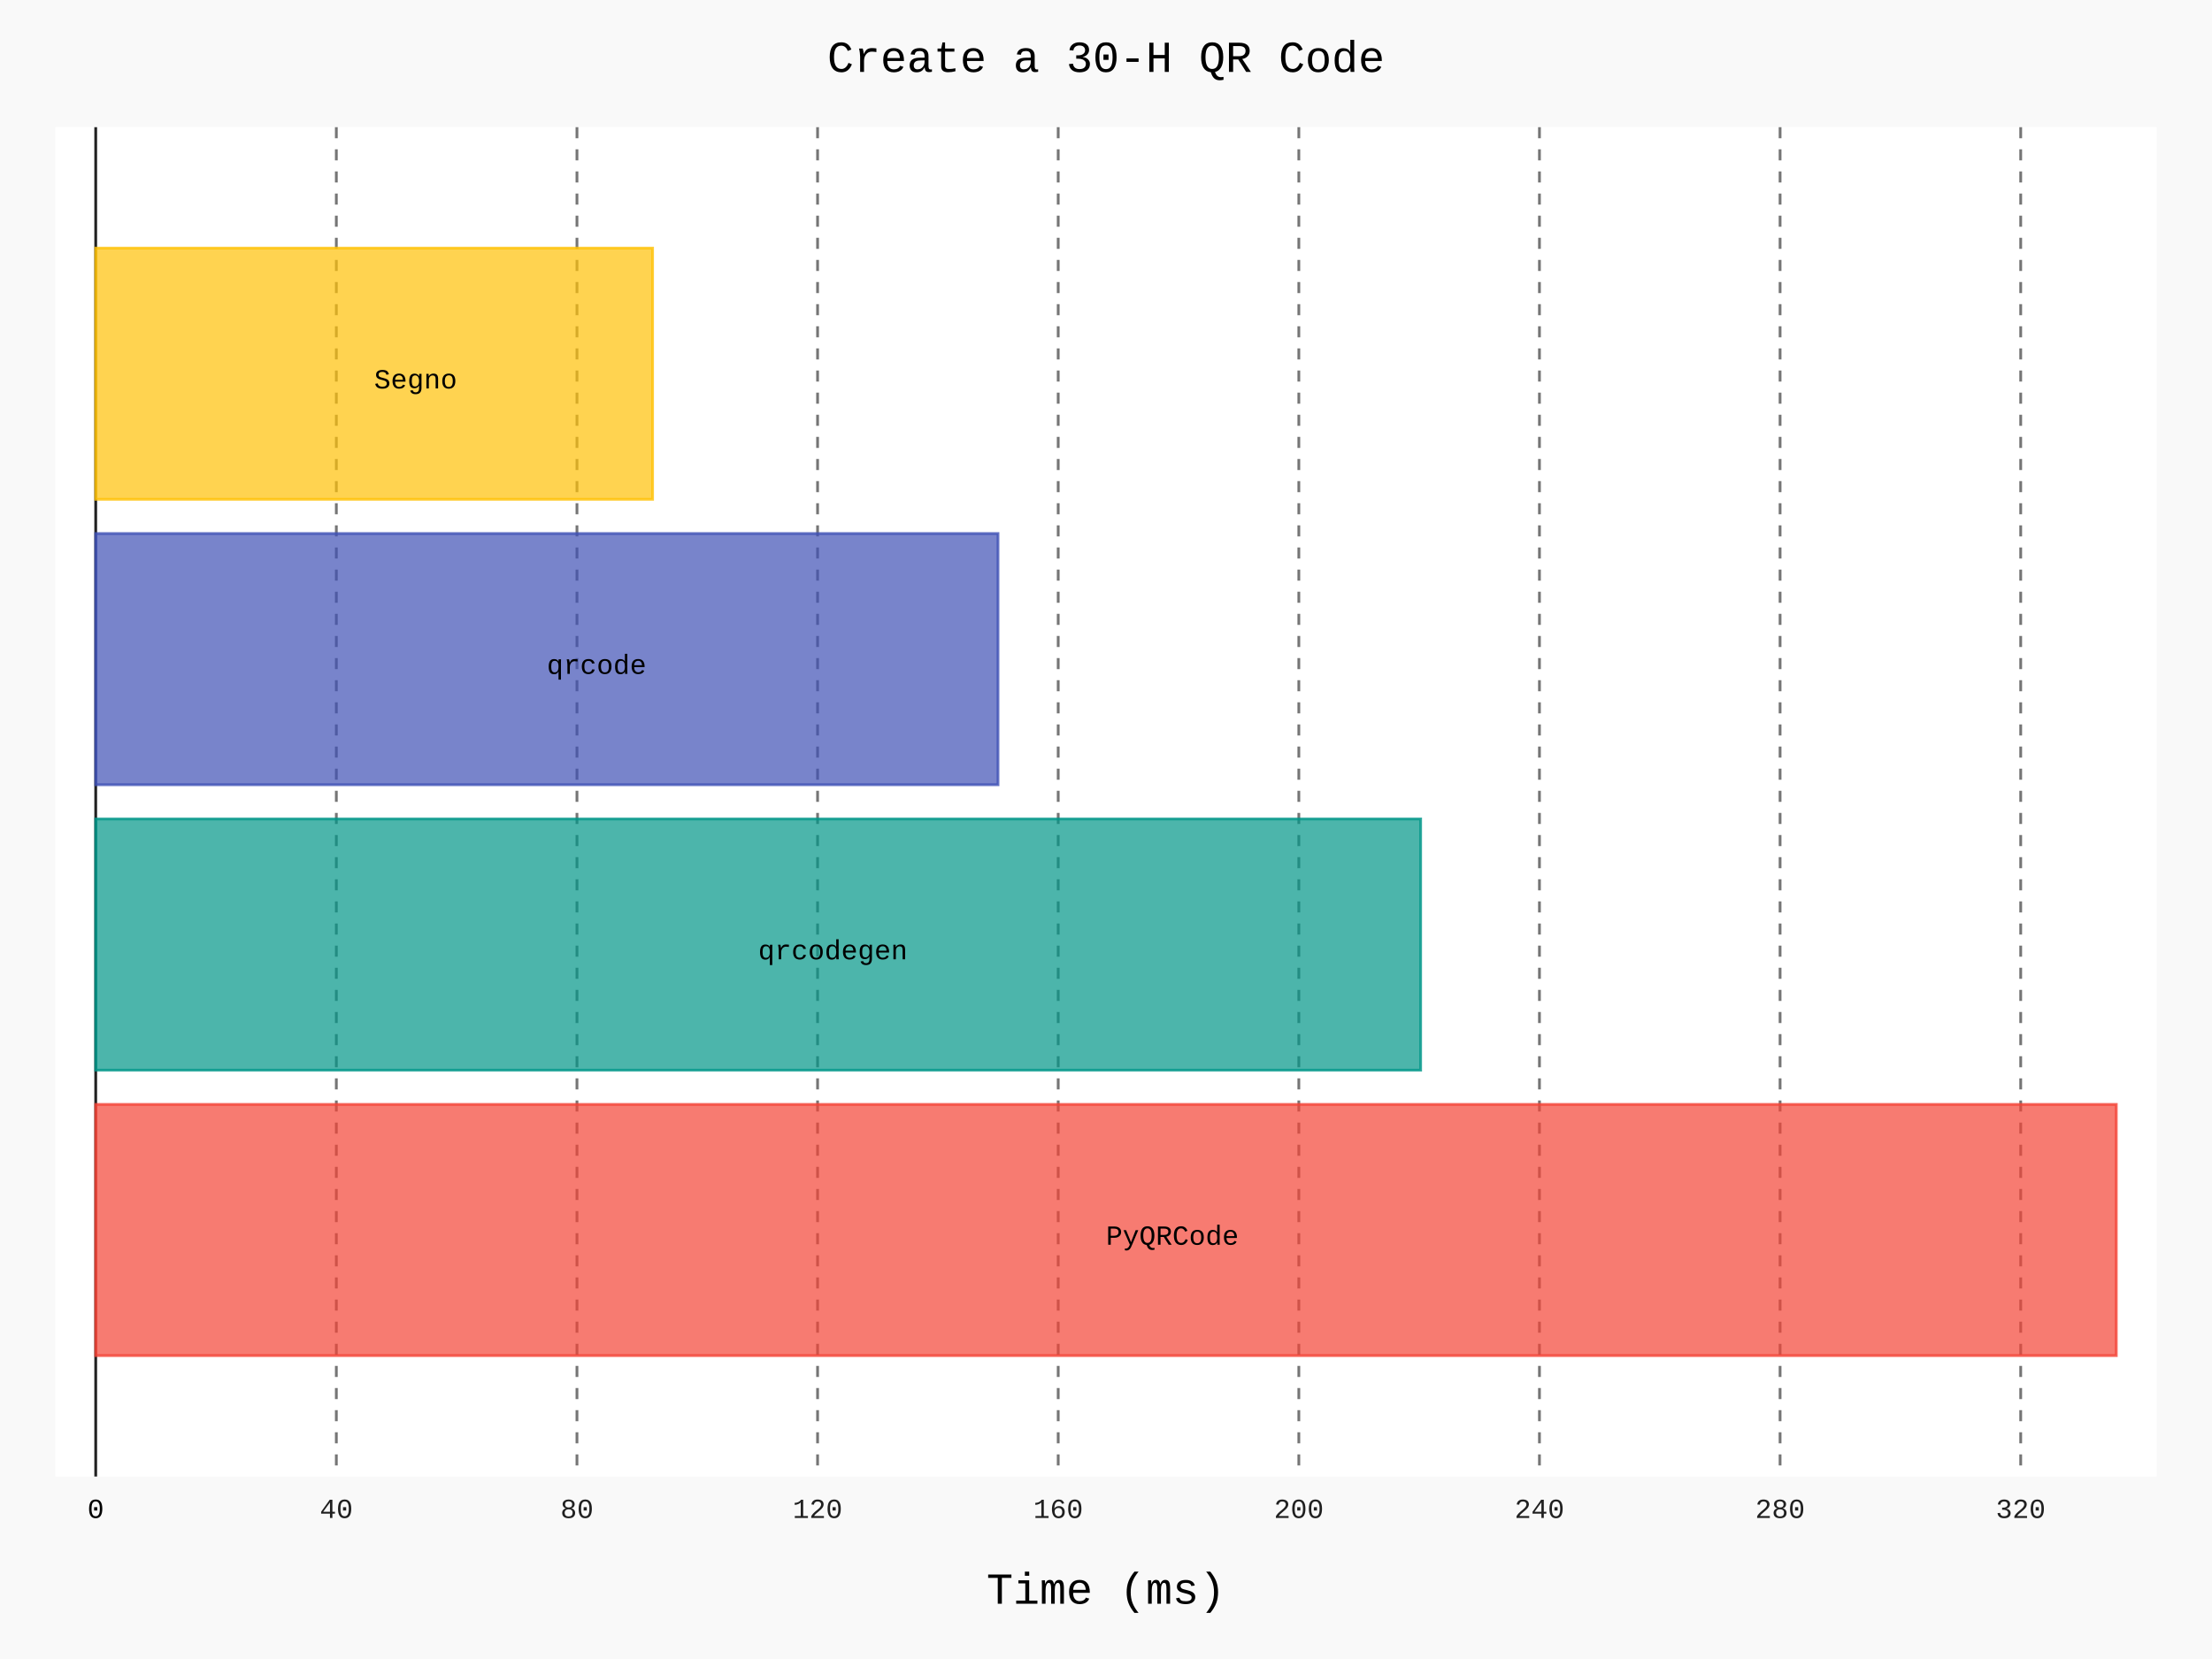
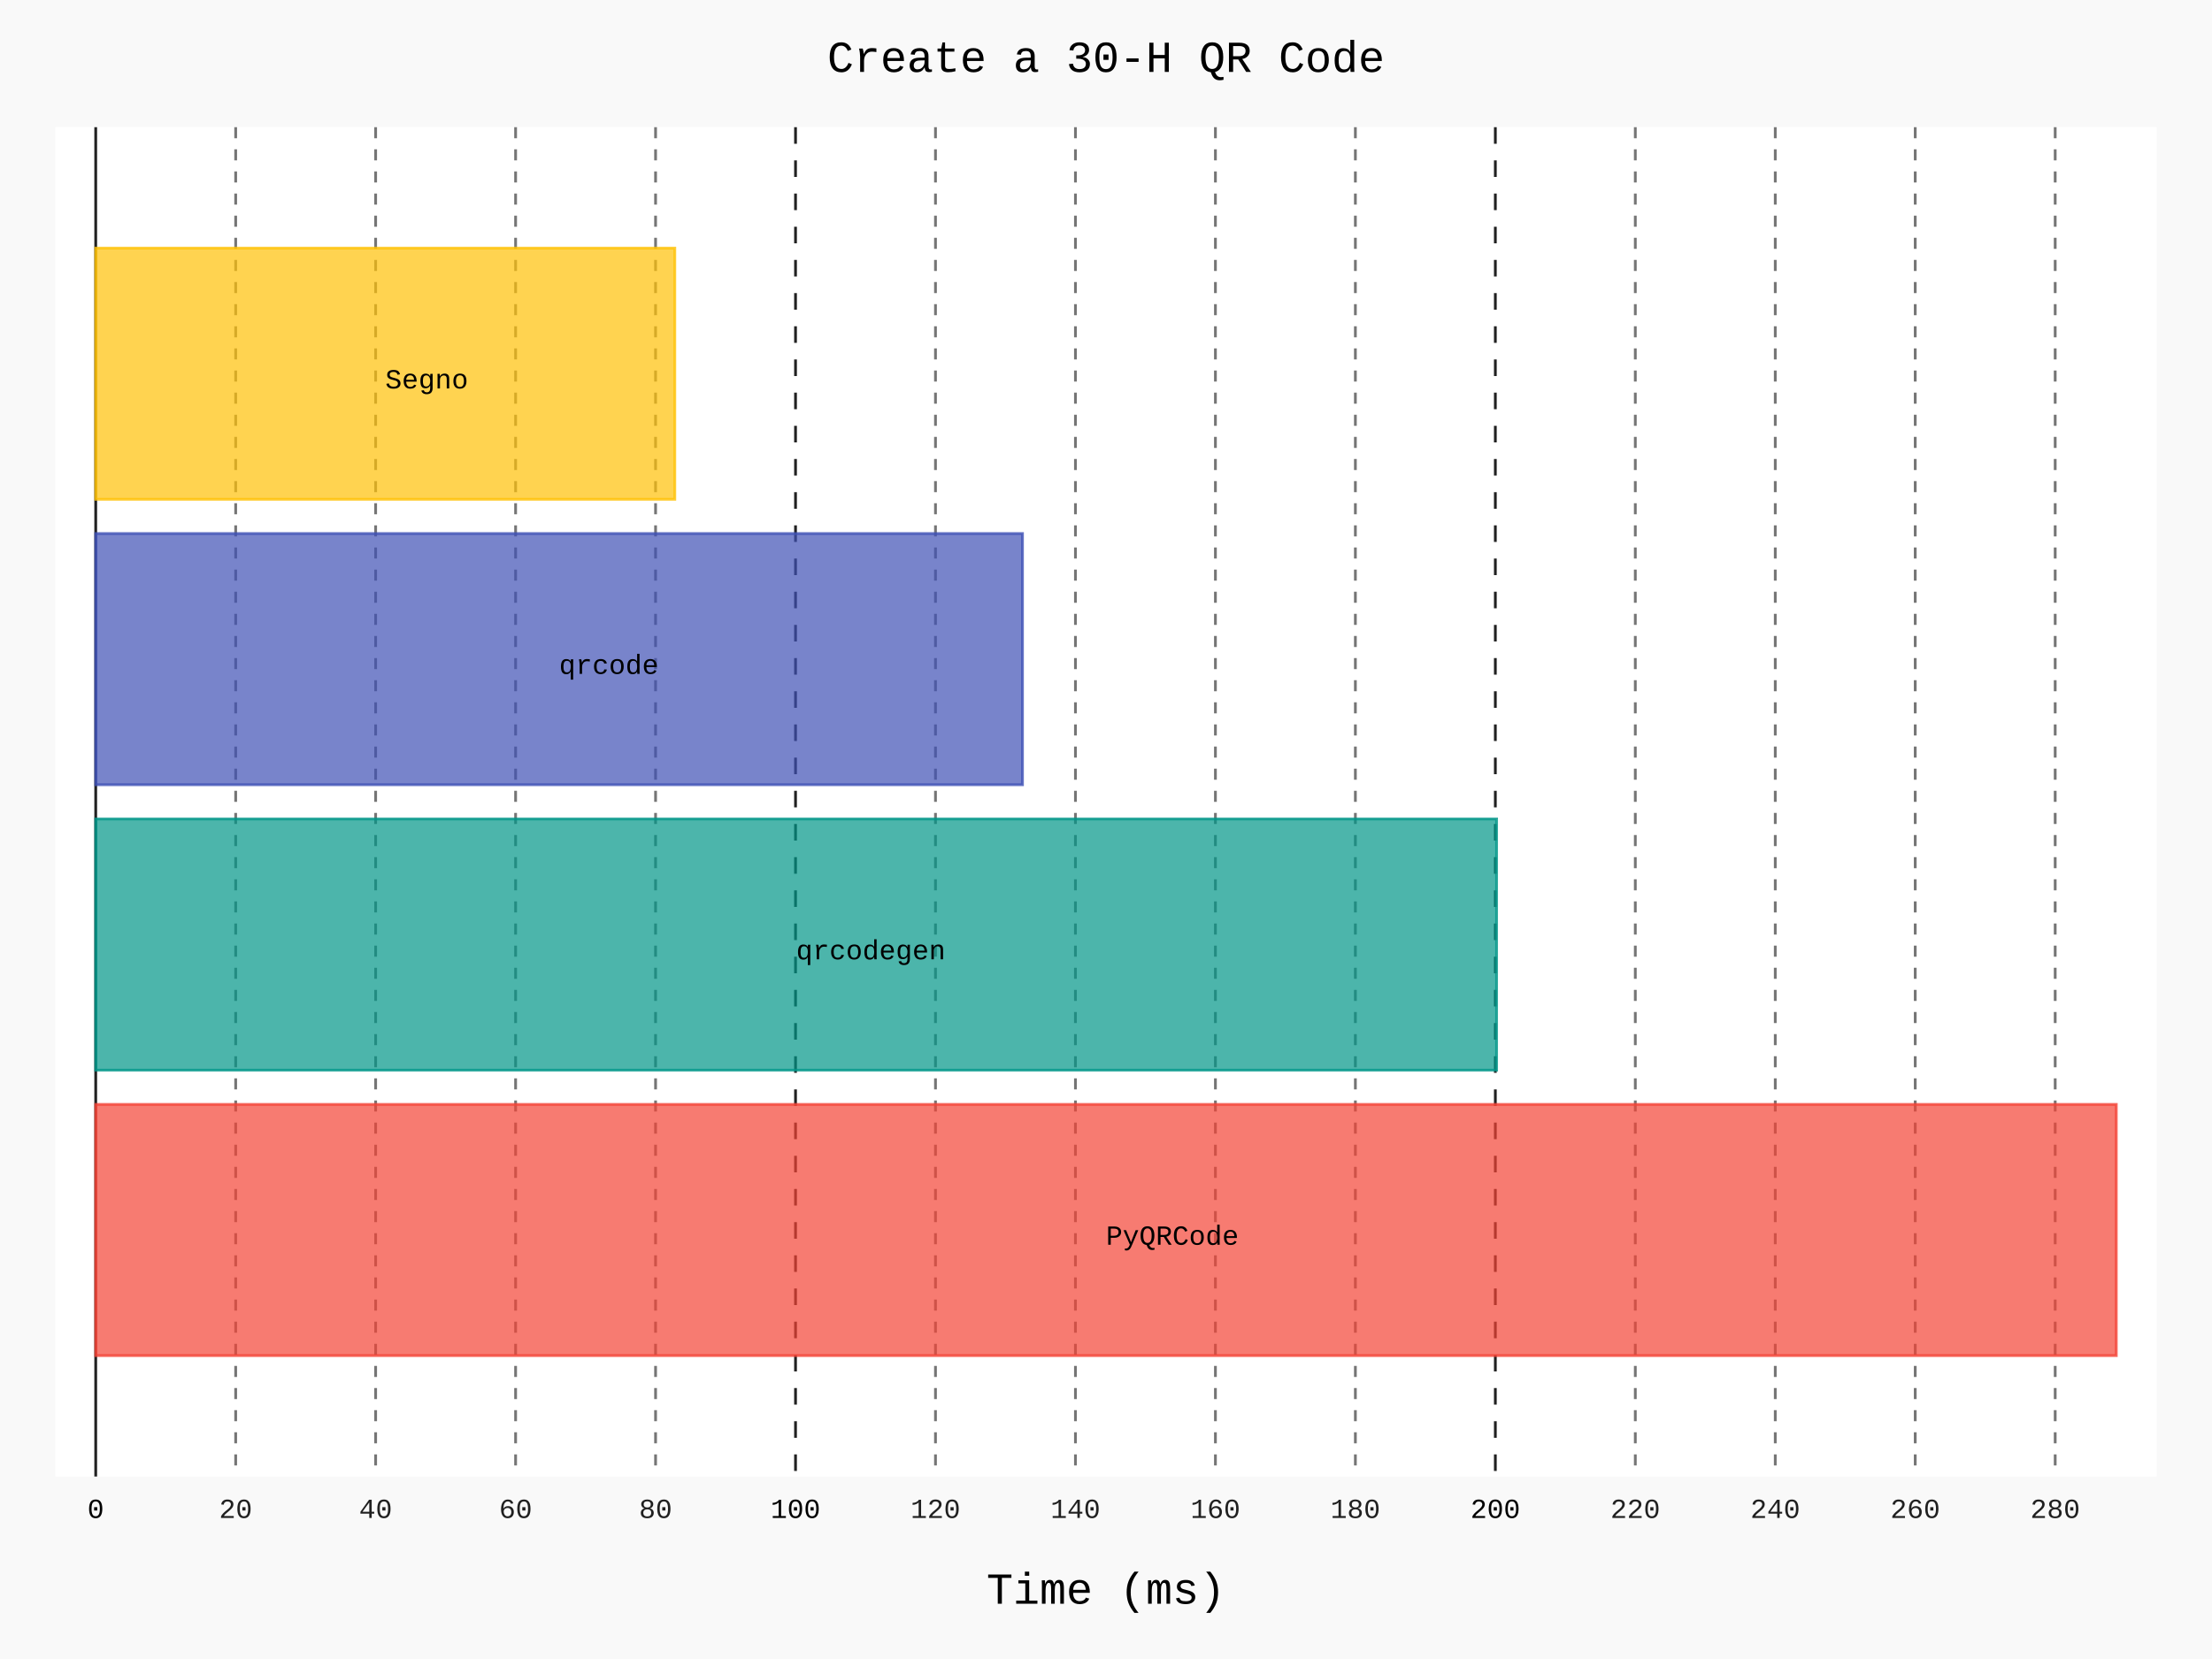
- <svg xmlns="http://www.w3.org/2000/svg" class="pygal-chart" id="chart-80baad98-56f7-45bc-922c-7434fcd038d8" viewBox="0 0 800 600">
+ <svg xmlns="http://www.w3.org/2000/svg" class="pygal-chart" id="chart-964a6936-3f42-42aa-a77b-42ec32fcdf95" viewBox="0 0 800 600">
  <defs>
-     <style type="text/css">#chart-80baad98-56f7-45bc-922c-7434fcd038d8{-webkit-user-select:none;-webkit-font-smoothing:antialiased;font-family:Consolas,"Liberation Mono",Menlo,Courier,monospace}#chart-80baad98-56f7-45bc-922c-7434fcd038d8 .title{font-family:Consolas,"Liberation Mono",Menlo,Courier,monospace;font-size:16px}#chart-80baad98-56f7-45bc-922c-7434fcd038d8 .legends .legend text{font-family:Consolas,"Liberation Mono",Menlo,Courier,monospace;font-size:14px}#chart-80baad98-56f7-45bc-922c-7434fcd038d8 .axis text{font-family:Consolas,"Liberation Mono",Menlo,Courier,monospace;font-size:10px}#chart-80baad98-56f7-45bc-922c-7434fcd038d8 .axis text.major{font-family:Consolas,"Liberation Mono",Menlo,Courier,monospace;font-size:10px}#chart-80baad98-56f7-45bc-922c-7434fcd038d8 .text-overlay text.value{font-family:Consolas,"Liberation Mono",Menlo,Courier,monospace;font-size:16px}#chart-80baad98-56f7-45bc-922c-7434fcd038d8 .text-overlay text.label{font-family:Consolas,"Liberation Mono",Menlo,Courier,monospace;font-size:10px}#chart-80baad98-56f7-45bc-922c-7434fcd038d8 .tooltip{font-family:Consolas,"Liberation Mono",Menlo,Courier,monospace;font-size:14px}#chart-80baad98-56f7-45bc-922c-7434fcd038d8 text.no_data{font-family:Consolas,"Liberation Mono",Menlo,Courier,monospace;font-size:64px}
- #chart-80baad98-56f7-45bc-922c-7434fcd038d8{background-color:rgba(249,249,249,1)}#chart-80baad98-56f7-45bc-922c-7434fcd038d8 path,#chart-80baad98-56f7-45bc-922c-7434fcd038d8 line,#chart-80baad98-56f7-45bc-922c-7434fcd038d8 rect,#chart-80baad98-56f7-45bc-922c-7434fcd038d8 circle{-webkit-transition:150ms;-moz-transition:150ms;transition:150ms}#chart-80baad98-56f7-45bc-922c-7434fcd038d8 .graph &gt; .background{fill:rgba(249,249,249,1)}#chart-80baad98-56f7-45bc-922c-7434fcd038d8 .plot &gt; .background{fill:rgba(255,255,255,1)}#chart-80baad98-56f7-45bc-922c-7434fcd038d8 .graph{fill:rgba(0,0,0,.87)}#chart-80baad98-56f7-45bc-922c-7434fcd038d8 text.no_data{fill:rgba(0,0,0,1)}#chart-80baad98-56f7-45bc-922c-7434fcd038d8 .title{fill:rgba(0,0,0,1)}#chart-80baad98-56f7-45bc-922c-7434fcd038d8 .legends .legend text{fill:rgba(0,0,0,.87)}#chart-80baad98-56f7-45bc-922c-7434fcd038d8 .legends .legend:hover text{fill:rgba(0,0,0,1)}#chart-80baad98-56f7-45bc-922c-7434fcd038d8 .axis .line{stroke:rgba(0,0,0,1)}#chart-80baad98-56f7-45bc-922c-7434fcd038d8 .axis .guide.line{stroke:rgba(0,0,0,.54)}#chart-80baad98-56f7-45bc-922c-7434fcd038d8 .axis .major.line{stroke:rgba(0,0,0,.87)}#chart-80baad98-56f7-45bc-922c-7434fcd038d8 .axis text.major{fill:rgba(0,0,0,1)}#chart-80baad98-56f7-45bc-922c-7434fcd038d8 .axis.y .guides:hover .guide.line,#chart-80baad98-56f7-45bc-922c-7434fcd038d8 .line-graph .axis.x .guides:hover .guide.line,#chart-80baad98-56f7-45bc-922c-7434fcd038d8 .stackedline-graph .axis.x .guides:hover .guide.line,#chart-80baad98-56f7-45bc-922c-7434fcd038d8 .xy-graph .axis.x .guides:hover .guide.line{stroke:rgba(0,0,0,1)}#chart-80baad98-56f7-45bc-922c-7434fcd038d8 .axis .guides:hover text{fill:rgba(0,0,0,1)}#chart-80baad98-56f7-45bc-922c-7434fcd038d8 .reactive{fill-opacity:.7;stroke-opacity:.8}#chart-80baad98-56f7-45bc-922c-7434fcd038d8 .ci{stroke:rgba(0,0,0,.87)}#chart-80baad98-56f7-45bc-922c-7434fcd038d8 .reactive.active,#chart-80baad98-56f7-45bc-922c-7434fcd038d8 .active .reactive{fill-opacity:.8;stroke-opacity:.9;stroke-width:4}#chart-80baad98-56f7-45bc-922c-7434fcd038d8 .ci .reactive.active{stroke-width:1.5}#chart-80baad98-56f7-45bc-922c-7434fcd038d8 .series text{fill:rgba(0,0,0,1)}#chart-80baad98-56f7-45bc-922c-7434fcd038d8 .tooltip rect{fill:rgba(255,255,255,1);stroke:rgba(0,0,0,1);-webkit-transition:opacity 150ms;-moz-transition:opacity 150ms;transition:opacity 150ms}#chart-80baad98-56f7-45bc-922c-7434fcd038d8 .tooltip .label{fill:rgba(0,0,0,.87)}#chart-80baad98-56f7-45bc-922c-7434fcd038d8 .tooltip .label{fill:rgba(0,0,0,.87)}#chart-80baad98-56f7-45bc-922c-7434fcd038d8 .tooltip .legend{font-size:.8em;fill:rgba(0,0,0,.54)}#chart-80baad98-56f7-45bc-922c-7434fcd038d8 .tooltip .x_label{font-size:.6em;fill:rgba(0,0,0,1)}#chart-80baad98-56f7-45bc-922c-7434fcd038d8 .tooltip .xlink{font-size:.5em;text-decoration:underline}#chart-80baad98-56f7-45bc-922c-7434fcd038d8 .tooltip .value{font-size:1.5em}#chart-80baad98-56f7-45bc-922c-7434fcd038d8 .bound{font-size:.5em}#chart-80baad98-56f7-45bc-922c-7434fcd038d8 .max-value{font-size:.75em;fill:rgba(0,0,0,.54)}#chart-80baad98-56f7-45bc-922c-7434fcd038d8 .map-element{fill:rgba(255,255,255,1);stroke:rgba(0,0,0,.54) !important}#chart-80baad98-56f7-45bc-922c-7434fcd038d8 .map-element .reactive{fill-opacity:inherit;stroke-opacity:inherit}#chart-80baad98-56f7-45bc-922c-7434fcd038d8 .color-0,#chart-80baad98-56f7-45bc-922c-7434fcd038d8 .color-0 a:visited{stroke:#F44336;fill:#F44336}#chart-80baad98-56f7-45bc-922c-7434fcd038d8 .color-1,#chart-80baad98-56f7-45bc-922c-7434fcd038d8 .color-1 a:visited{stroke:#3F51B5;fill:#3F51B5}#chart-80baad98-56f7-45bc-922c-7434fcd038d8 .color-2,#chart-80baad98-56f7-45bc-922c-7434fcd038d8 .color-2 a:visited{stroke:#009688;fill:#009688}#chart-80baad98-56f7-45bc-922c-7434fcd038d8 .color-3,#chart-80baad98-56f7-45bc-922c-7434fcd038d8 .color-3 a:visited{stroke:#FFC107;fill:#FFC107}#chart-80baad98-56f7-45bc-922c-7434fcd038d8 .text-overlay .color-0 text{fill:black}#chart-80baad98-56f7-45bc-922c-7434fcd038d8 .text-overlay .color-1 text{fill:black}#chart-80baad98-56f7-45bc-922c-7434fcd038d8 .text-overlay .color-2 text{fill:black}#chart-80baad98-56f7-45bc-922c-7434fcd038d8 .text-overlay .color-3 text{fill:black}
- #chart-80baad98-56f7-45bc-922c-7434fcd038d8 text.no_data{text-anchor:middle}#chart-80baad98-56f7-45bc-922c-7434fcd038d8 .guide.line{fill:none}#chart-80baad98-56f7-45bc-922c-7434fcd038d8 .centered{text-anchor:middle}#chart-80baad98-56f7-45bc-922c-7434fcd038d8 .title{text-anchor:middle}#chart-80baad98-56f7-45bc-922c-7434fcd038d8 .legends .legend text{fill-opacity:1}#chart-80baad98-56f7-45bc-922c-7434fcd038d8 .axis.x text{text-anchor:middle}#chart-80baad98-56f7-45bc-922c-7434fcd038d8 .axis.x:not(.web) text[transform]{text-anchor:start}#chart-80baad98-56f7-45bc-922c-7434fcd038d8 .axis.x:not(.web) text[transform].backwards{text-anchor:end}#chart-80baad98-56f7-45bc-922c-7434fcd038d8 .axis.y text{text-anchor:end}#chart-80baad98-56f7-45bc-922c-7434fcd038d8 .axis.y text[transform].backwards{text-anchor:start}#chart-80baad98-56f7-45bc-922c-7434fcd038d8 .axis.y2 text{text-anchor:start}#chart-80baad98-56f7-45bc-922c-7434fcd038d8 .axis.y2 text[transform].backwards{text-anchor:end}#chart-80baad98-56f7-45bc-922c-7434fcd038d8 .axis .guide.line{stroke-dasharray:4,4}#chart-80baad98-56f7-45bc-922c-7434fcd038d8 .axis .major.guide.line{stroke-dasharray:6,6}#chart-80baad98-56f7-45bc-922c-7434fcd038d8 .horizontal .axis.y .guide.line,#chart-80baad98-56f7-45bc-922c-7434fcd038d8 .horizontal .axis.y2 .guide.line,#chart-80baad98-56f7-45bc-922c-7434fcd038d8 .vertical .axis.x .guide.line{opacity:0}#chart-80baad98-56f7-45bc-922c-7434fcd038d8 .horizontal .axis.always_show .guide.line,#chart-80baad98-56f7-45bc-922c-7434fcd038d8 .vertical .axis.always_show .guide.line{opacity:1 !important}#chart-80baad98-56f7-45bc-922c-7434fcd038d8 .axis.y .guides:hover .guide.line,#chart-80baad98-56f7-45bc-922c-7434fcd038d8 .axis.y2 .guides:hover .guide.line,#chart-80baad98-56f7-45bc-922c-7434fcd038d8 .axis.x .guides:hover .guide.line{opacity:1}#chart-80baad98-56f7-45bc-922c-7434fcd038d8 .axis .guides:hover text{opacity:1}#chart-80baad98-56f7-45bc-922c-7434fcd038d8 .nofill{fill:none}#chart-80baad98-56f7-45bc-922c-7434fcd038d8 .subtle-fill{fill-opacity:.2}#chart-80baad98-56f7-45bc-922c-7434fcd038d8 .dot{stroke-width:1px;fill-opacity:1}#chart-80baad98-56f7-45bc-922c-7434fcd038d8 .dot.active{stroke-width:5px}#chart-80baad98-56f7-45bc-922c-7434fcd038d8 .dot.negative{fill:transparent}#chart-80baad98-56f7-45bc-922c-7434fcd038d8 text,#chart-80baad98-56f7-45bc-922c-7434fcd038d8 tspan{stroke:none !important}#chart-80baad98-56f7-45bc-922c-7434fcd038d8 .series text.active{opacity:1}#chart-80baad98-56f7-45bc-922c-7434fcd038d8 .tooltip rect{fill-opacity:.95;stroke-width:.5}#chart-80baad98-56f7-45bc-922c-7434fcd038d8 .tooltip text{fill-opacity:1}#chart-80baad98-56f7-45bc-922c-7434fcd038d8 .showable{visibility:hidden}#chart-80baad98-56f7-45bc-922c-7434fcd038d8 .showable.shown{visibility:visible}#chart-80baad98-56f7-45bc-922c-7434fcd038d8 .gauge-background{fill:rgba(229,229,229,1);stroke:none}#chart-80baad98-56f7-45bc-922c-7434fcd038d8 .bg-lines{stroke:rgba(249,249,249,1);stroke-width:2px}</style>
+     <style type="text/css">#chart-964a6936-3f42-42aa-a77b-42ec32fcdf95{-webkit-user-select:none;-webkit-font-smoothing:antialiased;font-family:Consolas,"Liberation Mono",Menlo,Courier,monospace}#chart-964a6936-3f42-42aa-a77b-42ec32fcdf95 .title{font-family:Consolas,"Liberation Mono",Menlo,Courier,monospace;font-size:16px}#chart-964a6936-3f42-42aa-a77b-42ec32fcdf95 .legends .legend text{font-family:Consolas,"Liberation Mono",Menlo,Courier,monospace;font-size:14px}#chart-964a6936-3f42-42aa-a77b-42ec32fcdf95 .axis text{font-family:Consolas,"Liberation Mono",Menlo,Courier,monospace;font-size:10px}#chart-964a6936-3f42-42aa-a77b-42ec32fcdf95 .axis text.major{font-family:Consolas,"Liberation Mono",Menlo,Courier,monospace;font-size:10px}#chart-964a6936-3f42-42aa-a77b-42ec32fcdf95 .text-overlay text.value{font-family:Consolas,"Liberation Mono",Menlo,Courier,monospace;font-size:16px}#chart-964a6936-3f42-42aa-a77b-42ec32fcdf95 .text-overlay text.label{font-family:Consolas,"Liberation Mono",Menlo,Courier,monospace;font-size:10px}#chart-964a6936-3f42-42aa-a77b-42ec32fcdf95 .tooltip{font-family:Consolas,"Liberation Mono",Menlo,Courier,monospace;font-size:14px}#chart-964a6936-3f42-42aa-a77b-42ec32fcdf95 text.no_data{font-family:Consolas,"Liberation Mono",Menlo,Courier,monospace;font-size:64px}
+ #chart-964a6936-3f42-42aa-a77b-42ec32fcdf95{background-color:rgba(249,249,249,1)}#chart-964a6936-3f42-42aa-a77b-42ec32fcdf95 path,#chart-964a6936-3f42-42aa-a77b-42ec32fcdf95 line,#chart-964a6936-3f42-42aa-a77b-42ec32fcdf95 rect,#chart-964a6936-3f42-42aa-a77b-42ec32fcdf95 circle{-webkit-transition:150ms;-moz-transition:150ms;transition:150ms}#chart-964a6936-3f42-42aa-a77b-42ec32fcdf95 .graph &gt; .background{fill:rgba(249,249,249,1)}#chart-964a6936-3f42-42aa-a77b-42ec32fcdf95 .plot &gt; .background{fill:rgba(255,255,255,1)}#chart-964a6936-3f42-42aa-a77b-42ec32fcdf95 .graph{fill:rgba(0,0,0,.87)}#chart-964a6936-3f42-42aa-a77b-42ec32fcdf95 text.no_data{fill:rgba(0,0,0,1)}#chart-964a6936-3f42-42aa-a77b-42ec32fcdf95 .title{fill:rgba(0,0,0,1)}#chart-964a6936-3f42-42aa-a77b-42ec32fcdf95 .legends .legend text{fill:rgba(0,0,0,.87)}#chart-964a6936-3f42-42aa-a77b-42ec32fcdf95 .legends .legend:hover text{fill:rgba(0,0,0,1)}#chart-964a6936-3f42-42aa-a77b-42ec32fcdf95 .axis .line{stroke:rgba(0,0,0,1)}#chart-964a6936-3f42-42aa-a77b-42ec32fcdf95 .axis .guide.line{stroke:rgba(0,0,0,.54)}#chart-964a6936-3f42-42aa-a77b-42ec32fcdf95 .axis .major.line{stroke:rgba(0,0,0,.87)}#chart-964a6936-3f42-42aa-a77b-42ec32fcdf95 .axis text.major{fill:rgba(0,0,0,1)}#chart-964a6936-3f42-42aa-a77b-42ec32fcdf95 .axis.y .guides:hover .guide.line,#chart-964a6936-3f42-42aa-a77b-42ec32fcdf95 .line-graph .axis.x .guides:hover .guide.line,#chart-964a6936-3f42-42aa-a77b-42ec32fcdf95 .stackedline-graph .axis.x .guides:hover .guide.line,#chart-964a6936-3f42-42aa-a77b-42ec32fcdf95 .xy-graph .axis.x .guides:hover .guide.line{stroke:rgba(0,0,0,1)}#chart-964a6936-3f42-42aa-a77b-42ec32fcdf95 .axis .guides:hover text{fill:rgba(0,0,0,1)}#chart-964a6936-3f42-42aa-a77b-42ec32fcdf95 .reactive{fill-opacity:.7;stroke-opacity:.8}#chart-964a6936-3f42-42aa-a77b-42ec32fcdf95 .ci{stroke:rgba(0,0,0,.87)}#chart-964a6936-3f42-42aa-a77b-42ec32fcdf95 .reactive.active,#chart-964a6936-3f42-42aa-a77b-42ec32fcdf95 .active .reactive{fill-opacity:.8;stroke-opacity:.9;stroke-width:4}#chart-964a6936-3f42-42aa-a77b-42ec32fcdf95 .ci .reactive.active{stroke-width:1.5}#chart-964a6936-3f42-42aa-a77b-42ec32fcdf95 .series text{fill:rgba(0,0,0,1)}#chart-964a6936-3f42-42aa-a77b-42ec32fcdf95 .tooltip rect{fill:rgba(255,255,255,1);stroke:rgba(0,0,0,1);-webkit-transition:opacity 150ms;-moz-transition:opacity 150ms;transition:opacity 150ms}#chart-964a6936-3f42-42aa-a77b-42ec32fcdf95 .tooltip .label{fill:rgba(0,0,0,.87)}#chart-964a6936-3f42-42aa-a77b-42ec32fcdf95 .tooltip .label{fill:rgba(0,0,0,.87)}#chart-964a6936-3f42-42aa-a77b-42ec32fcdf95 .tooltip .legend{font-size:.8em;fill:rgba(0,0,0,.54)}#chart-964a6936-3f42-42aa-a77b-42ec32fcdf95 .tooltip .x_label{font-size:.6em;fill:rgba(0,0,0,1)}#chart-964a6936-3f42-42aa-a77b-42ec32fcdf95 .tooltip .xlink{font-size:.5em;text-decoration:underline}#chart-964a6936-3f42-42aa-a77b-42ec32fcdf95 .tooltip .value{font-size:1.5em}#chart-964a6936-3f42-42aa-a77b-42ec32fcdf95 .bound{font-size:.5em}#chart-964a6936-3f42-42aa-a77b-42ec32fcdf95 .max-value{font-size:.75em;fill:rgba(0,0,0,.54)}#chart-964a6936-3f42-42aa-a77b-42ec32fcdf95 .map-element{fill:rgba(255,255,255,1);stroke:rgba(0,0,0,.54) !important}#chart-964a6936-3f42-42aa-a77b-42ec32fcdf95 .map-element .reactive{fill-opacity:inherit;stroke-opacity:inherit}#chart-964a6936-3f42-42aa-a77b-42ec32fcdf95 .color-0,#chart-964a6936-3f42-42aa-a77b-42ec32fcdf95 .color-0 a:visited{stroke:#F44336;fill:#F44336}#chart-964a6936-3f42-42aa-a77b-42ec32fcdf95 .color-1,#chart-964a6936-3f42-42aa-a77b-42ec32fcdf95 .color-1 a:visited{stroke:#3F51B5;fill:#3F51B5}#chart-964a6936-3f42-42aa-a77b-42ec32fcdf95 .color-2,#chart-964a6936-3f42-42aa-a77b-42ec32fcdf95 .color-2 a:visited{stroke:#009688;fill:#009688}#chart-964a6936-3f42-42aa-a77b-42ec32fcdf95 .color-3,#chart-964a6936-3f42-42aa-a77b-42ec32fcdf95 .color-3 a:visited{stroke:#FFC107;fill:#FFC107}#chart-964a6936-3f42-42aa-a77b-42ec32fcdf95 .text-overlay .color-0 text{fill:black}#chart-964a6936-3f42-42aa-a77b-42ec32fcdf95 .text-overlay .color-1 text{fill:black}#chart-964a6936-3f42-42aa-a77b-42ec32fcdf95 .text-overlay .color-2 text{fill:black}#chart-964a6936-3f42-42aa-a77b-42ec32fcdf95 .text-overlay .color-3 text{fill:black}
+ #chart-964a6936-3f42-42aa-a77b-42ec32fcdf95 text.no_data{text-anchor:middle}#chart-964a6936-3f42-42aa-a77b-42ec32fcdf95 .guide.line{fill:none}#chart-964a6936-3f42-42aa-a77b-42ec32fcdf95 .centered{text-anchor:middle}#chart-964a6936-3f42-42aa-a77b-42ec32fcdf95 .title{text-anchor:middle}#chart-964a6936-3f42-42aa-a77b-42ec32fcdf95 .legends .legend text{fill-opacity:1}#chart-964a6936-3f42-42aa-a77b-42ec32fcdf95 .axis.x text{text-anchor:middle}#chart-964a6936-3f42-42aa-a77b-42ec32fcdf95 .axis.x:not(.web) text[transform]{text-anchor:start}#chart-964a6936-3f42-42aa-a77b-42ec32fcdf95 .axis.x:not(.web) text[transform].backwards{text-anchor:end}#chart-964a6936-3f42-42aa-a77b-42ec32fcdf95 .axis.y text{text-anchor:end}#chart-964a6936-3f42-42aa-a77b-42ec32fcdf95 .axis.y text[transform].backwards{text-anchor:start}#chart-964a6936-3f42-42aa-a77b-42ec32fcdf95 .axis.y2 text{text-anchor:start}#chart-964a6936-3f42-42aa-a77b-42ec32fcdf95 .axis.y2 text[transform].backwards{text-anchor:end}#chart-964a6936-3f42-42aa-a77b-42ec32fcdf95 .axis .guide.line{stroke-dasharray:4,4}#chart-964a6936-3f42-42aa-a77b-42ec32fcdf95 .axis .major.guide.line{stroke-dasharray:6,6}#chart-964a6936-3f42-42aa-a77b-42ec32fcdf95 .horizontal .axis.y .guide.line,#chart-964a6936-3f42-42aa-a77b-42ec32fcdf95 .horizontal .axis.y2 .guide.line,#chart-964a6936-3f42-42aa-a77b-42ec32fcdf95 .vertical .axis.x .guide.line{opacity:0}#chart-964a6936-3f42-42aa-a77b-42ec32fcdf95 .horizontal .axis.always_show .guide.line,#chart-964a6936-3f42-42aa-a77b-42ec32fcdf95 .vertical .axis.always_show .guide.line{opacity:1 !important}#chart-964a6936-3f42-42aa-a77b-42ec32fcdf95 .axis.y .guides:hover .guide.line,#chart-964a6936-3f42-42aa-a77b-42ec32fcdf95 .axis.y2 .guides:hover .guide.line,#chart-964a6936-3f42-42aa-a77b-42ec32fcdf95 .axis.x .guides:hover .guide.line{opacity:1}#chart-964a6936-3f42-42aa-a77b-42ec32fcdf95 .axis .guides:hover text{opacity:1}#chart-964a6936-3f42-42aa-a77b-42ec32fcdf95 .nofill{fill:none}#chart-964a6936-3f42-42aa-a77b-42ec32fcdf95 .subtle-fill{fill-opacity:.2}#chart-964a6936-3f42-42aa-a77b-42ec32fcdf95 .dot{stroke-width:1px;fill-opacity:1}#chart-964a6936-3f42-42aa-a77b-42ec32fcdf95 .dot.active{stroke-width:5px}#chart-964a6936-3f42-42aa-a77b-42ec32fcdf95 .dot.negative{fill:transparent}#chart-964a6936-3f42-42aa-a77b-42ec32fcdf95 text,#chart-964a6936-3f42-42aa-a77b-42ec32fcdf95 tspan{stroke:none !important}#chart-964a6936-3f42-42aa-a77b-42ec32fcdf95 .series text.active{opacity:1}#chart-964a6936-3f42-42aa-a77b-42ec32fcdf95 .tooltip rect{fill-opacity:.95;stroke-width:.5}#chart-964a6936-3f42-42aa-a77b-42ec32fcdf95 .tooltip text{fill-opacity:1}#chart-964a6936-3f42-42aa-a77b-42ec32fcdf95 .showable{visibility:hidden}#chart-964a6936-3f42-42aa-a77b-42ec32fcdf95 .showable.shown{visibility:visible}#chart-964a6936-3f42-42aa-a77b-42ec32fcdf95 .gauge-background{fill:rgba(229,229,229,1);stroke:none}#chart-964a6936-3f42-42aa-a77b-42ec32fcdf95 .bg-lines{stroke:rgba(249,249,249,1);stroke-width:2px}</style>
  </defs>
  <g class="graph horizontalbar-graph horizontal">
    <rect class="background" height="600" width="800" x="0" y="0" />
    <g class="plot" transform="translate(20, 46)">
      <rect class="background" height="488" width="760" x="0" y="0" />
      <g class="axis x always_show">
        <g class="guides">
          <path class="axis major line" d="M14.615 0 v488" />
          <text class="major" x="14.615" y="503.0">0</text>
        </g>
        <g class="guides">
-           <path class="guide line" d="M101.64 0 v488" />
-           <text class="" x="101.64" y="503.0">40</text>
+           <path class="guide line" d="M65.235 0 v488" />
+           <text class="" x="65.235" y="503.0">20</text>
        </g>
        <g class="guides">
-           <path class="guide line" d="M188.665 0 v488" />
-           <text class="" x="188.665" y="503.0">80</text>
+           <path class="guide line" d="M115.854 0 v488" />
+           <text class="" x="115.854" y="503.0">40</text>
        </g>
        <g class="guides">
-           <path class="guide line" d="M275.69 0 v488" />
-           <text class="" x="275.69" y="503.0">120</text>
+           <path class="guide line" d="M166.474 0 v488" />
+           <text class="" x="166.474" y="503.0">60</text>
        </g>
        <g class="guides">
-           <path class="guide line" d="M362.715 0 v488" />
-           <text class="" x="362.715" y="503.0">160</text>
+           <path class="guide line" d="M217.094 0 v488" />
+           <text class="" x="217.094" y="503.0">80</text>
        </g>
        <g class="guides">
-           <path class="guide line" d="M449.74 0 v488" />
-           <text class="" x="449.74" y="503.0">200</text>
+           <path class="major guide line" d="M267.713 0 v488" />
+           <text class="major" x="267.713" y="503.0">100</text>
        </g>
        <g class="guides">
-           <path class="guide line" d="M536.764 0 v488" />
-           <text class="" x="536.764" y="503.0">240</text>
+           <path class="guide line" d="M318.333 0 v488" />
+           <text class="" x="318.333" y="503.0">120</text>
        </g>
        <g class="guides">
-           <path class="guide line" d="M623.789 0 v488" />
-           <text class="" x="623.789" y="503.0">280</text>
+           <path class="guide line" d="M368.952 0 v488" />
+           <text class="" x="368.952" y="503.0">140</text>
        </g>
        <g class="guides">
-           <path class="guide line" d="M710.814 0 v488" />
-           <text class="" x="710.814" y="503.0">320</text>
+           <path class="guide line" d="M419.572 0 v488" />
+           <text class="" x="419.572" y="503.0">160</text>
+         </g>
+         <g class="guides">
+           <path class="guide line" d="M470.191 0 v488" />
+           <text class="" x="470.191" y="503.0">180</text>
+         </g>
+         <g class="guides">
+           <path class="major guide line" d="M520.811 0 v488" />
+           <text class="major" x="520.811" y="503.0">200</text>
+         </g>
+         <g class="guides">
+           <path class="guide line" d="M571.431 0 v488" />
+           <text class="" x="571.431" y="503.0">220</text>
+         </g>
+         <g class="guides">
+           <path class="guide line" d="M622.05 0 v488" />
+           <text class="" x="622.05" y="503.0">240</text>
+         </g>
+         <g class="guides">
+           <path class="guide line" d="M672.67 0 v488" />
+           <text class="" x="672.67" y="503.0">260</text>
+         </g>
+         <g class="guides">
+           <path class="guide line" d="M723.289 0 v488" />
+           <text class="" x="723.289" y="503.0">280</text>
        </g>
      </g>
      <g class="series serie-3 color-3">
        <g class="bars">
          <g class="bar" style="fill: #F44336; stroke: #F44336">
            <rect class="rect reactive tooltip-trigger" height="90.843" rx="0" ry="0" width="730.769" x="14.615" y="353.425" />
          </g>
        </g>
      </g>
      <g class="series serie-2 color-2">
        <g class="bars">
          <g class="bar" style="fill: #009688; stroke: #009688">
-             <rect class="rect reactive tooltip-trigger" height="90.843" rx="0" ry="0" width="479.18" x="14.615" y="250.194" />
+             <rect class="rect reactive tooltip-trigger" height="90.843" rx="0" ry="0" width="506.651" x="14.615" y="250.194" />
          </g>
        </g>
      </g>
      <g class="series serie-1 color-1">
        <g class="bars">
          <g class="bar" style="fill: #3F51B5; stroke: #3F51B5">
-             <rect class="rect reactive tooltip-trigger" height="90.843" rx="0" ry="0" width="326.321" x="14.615" y="146.963" />
+             <rect class="rect reactive tooltip-trigger" height="90.843" rx="0" ry="0" width="335.177" x="14.615" y="146.963" />
          </g>
        </g>
      </g>
      <g class="series serie-0 color-0">
        <g class="bars">
          <g class="bar" style="fill: #FFC107; stroke: #FFC107">
-             <rect class="rect reactive tooltip-trigger" height="90.843" rx="0" ry="0" width="201.397" x="14.615" y="43.732" />
+             <rect class="rect reactive tooltip-trigger" height="90.843" rx="0" ry="0" width="209.438" x="14.615" y="43.732" />
          </g>
        </g>
      </g>
    </g>
    <g class="titles">
      <text class="title plot_title" x="400.0" y="26">Create a 30-H QR Code</text>
      <text class="title" x="400.0" y="580">Time (ms)</text>
    </g>
    <g class="plot overlay" transform="translate(20, 46)">
      <g class="series serie-3 color-3" />
      <g class="series serie-2 color-2" />
      <g class="series serie-1 color-1" />
      <g class="series serie-0 color-0" />
    </g>
    <g class="plot text-overlay" transform="translate(20, 46)">
      <g class="series serie-3 color-3">
        <text class="label" x="380.0" y="404.179">PyQRCode</text>
      </g>
      <g class="series serie-2 color-2">
-         <text class="label" x="254.206" y="300.949">qrcodegen</text>
+         <text class="label" x="267.941" y="300.949">qrcodegen</text>
      </g>
      <g class="series serie-1 color-1">
-         <text class="label" x="177.776" y="197.718">qrcode</text>
+         <text class="label" x="182.204" y="197.718">qrcode</text>
      </g>
      <g class="series serie-0 color-0">
-         <text class="label" x="115.314" y="94.487">Segno</text>
+         <text class="label" x="119.335" y="94.487">Segno</text>
      </g>
    </g>
    <g class="plot tooltip-overlay" transform="translate(20, 46)">
      <g class="tooltip" style="opacity: 0" transform="translate(0 0)">
        <rect class="tooltip-box" height="0" rx="0" ry="0" width="0" />
        <g class="text" />
      </g>
    </g>
  </g>
</svg>
